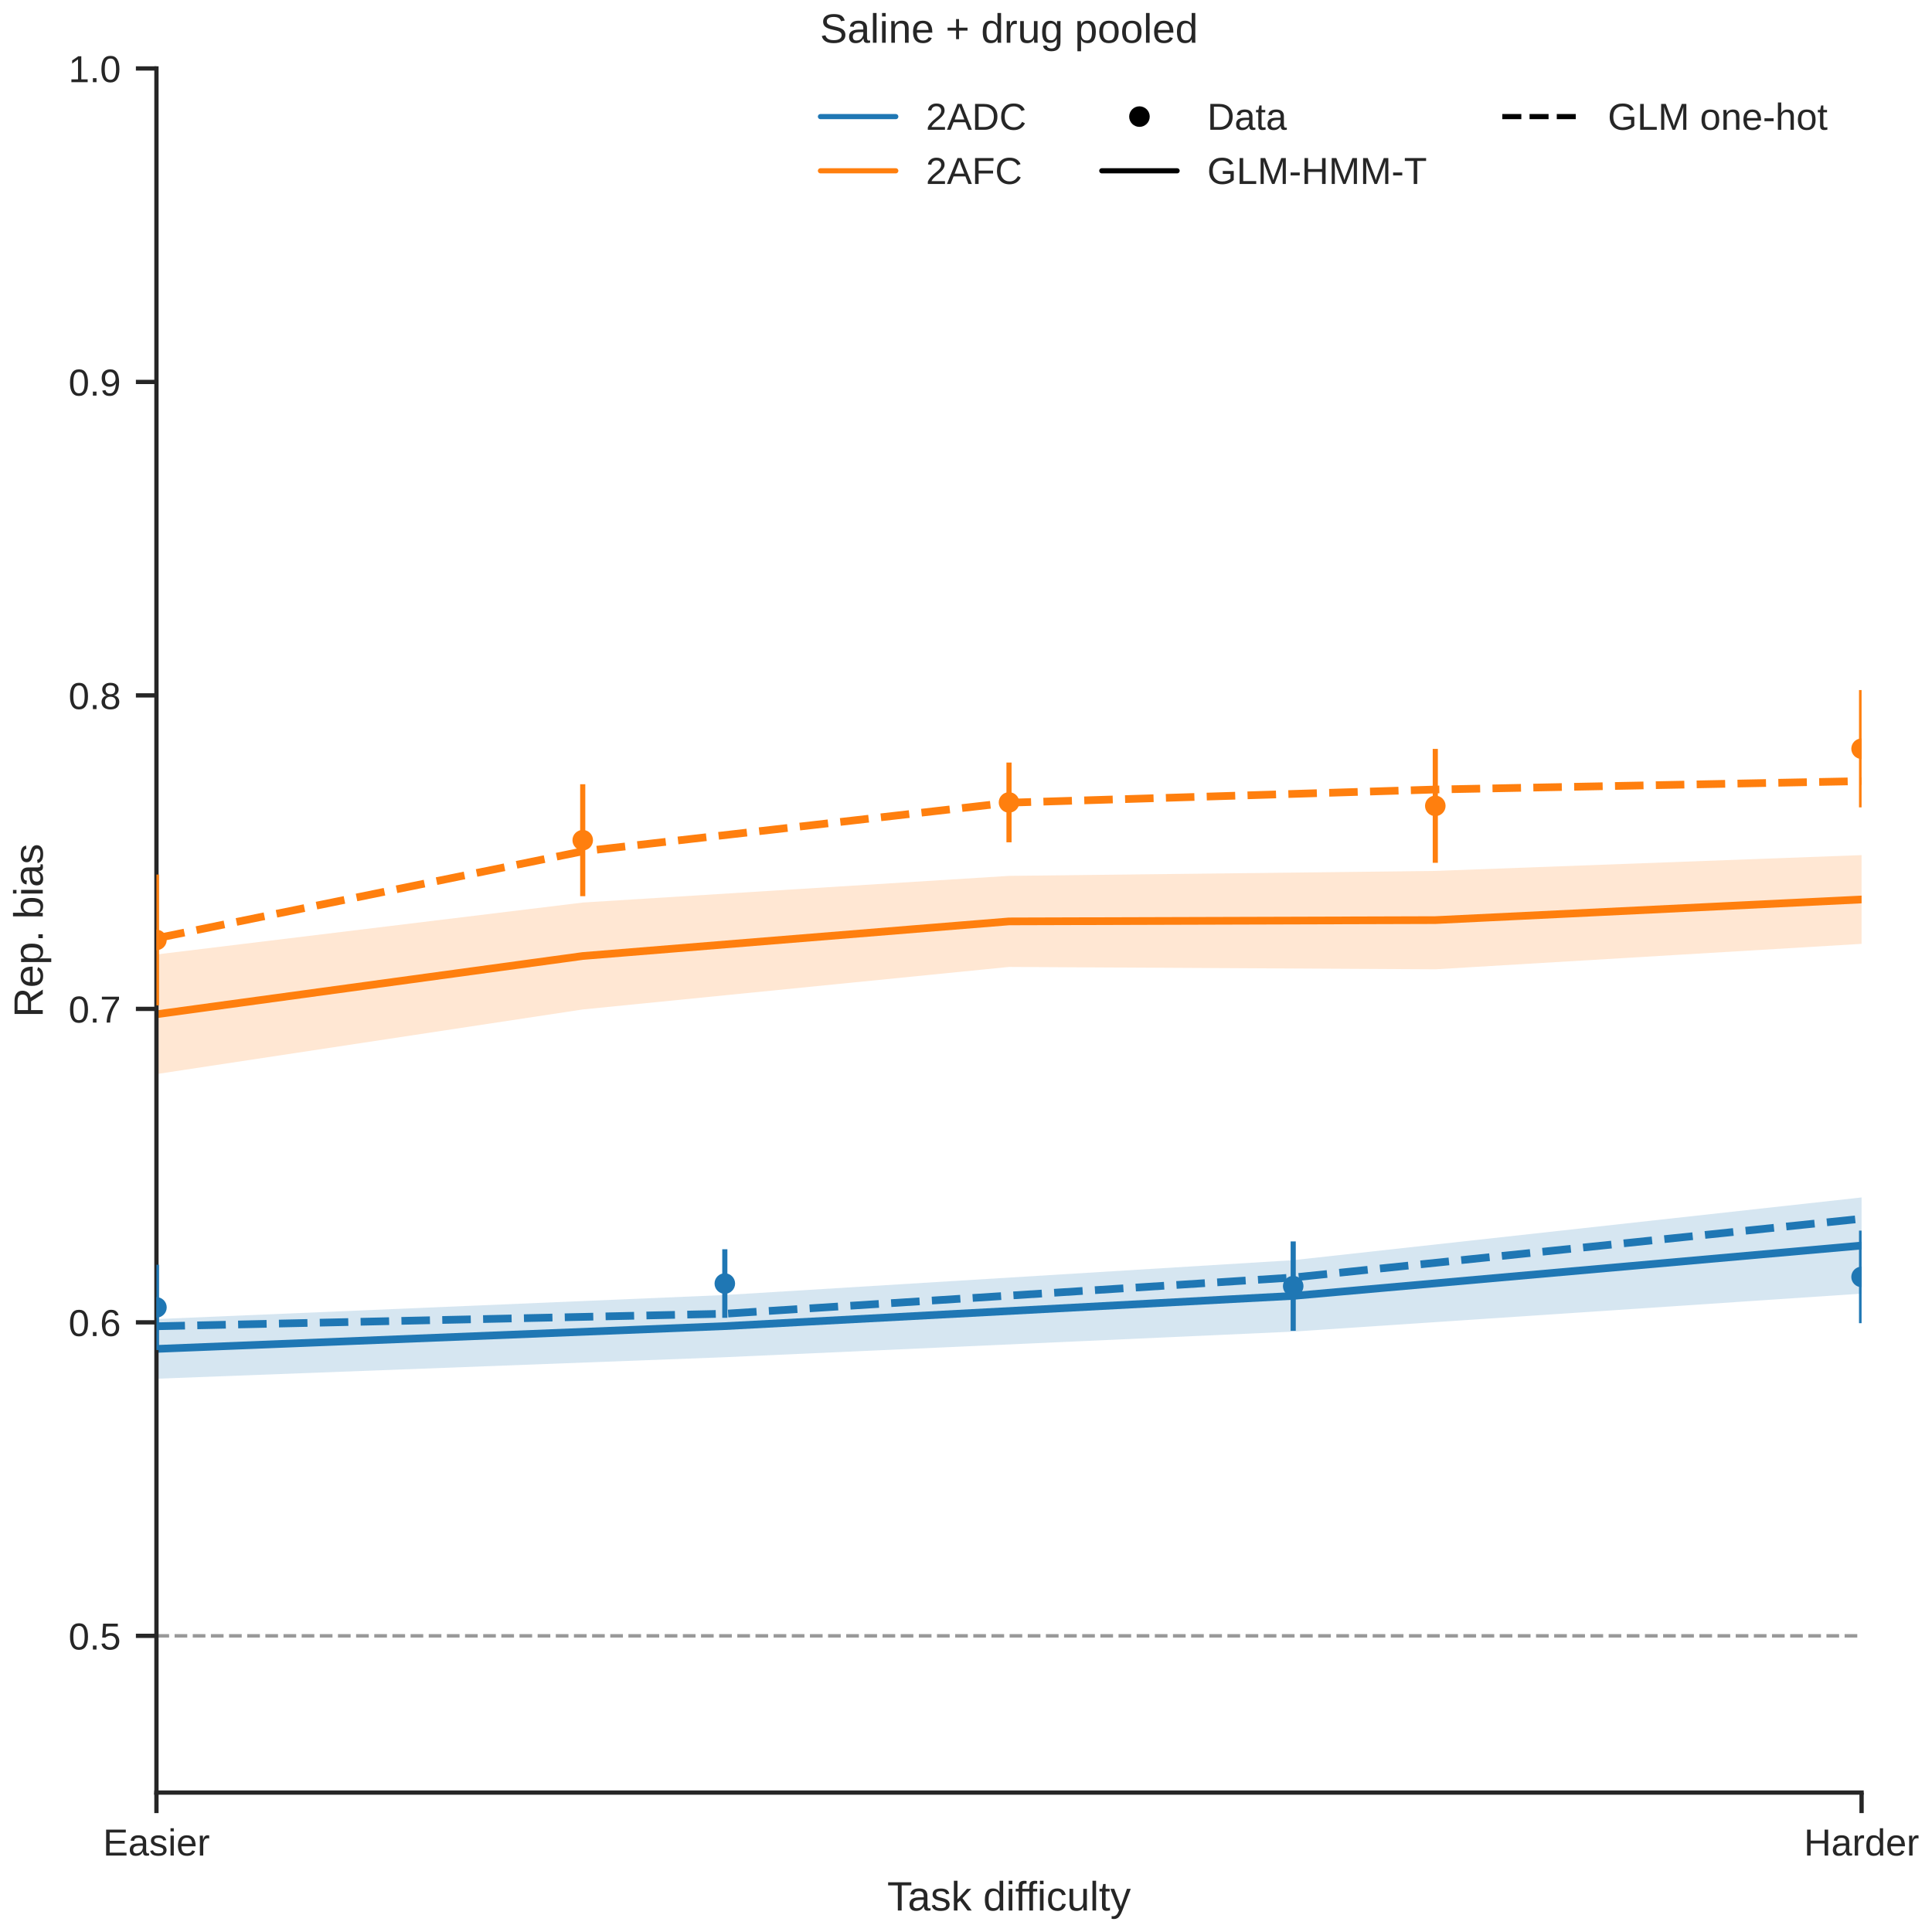
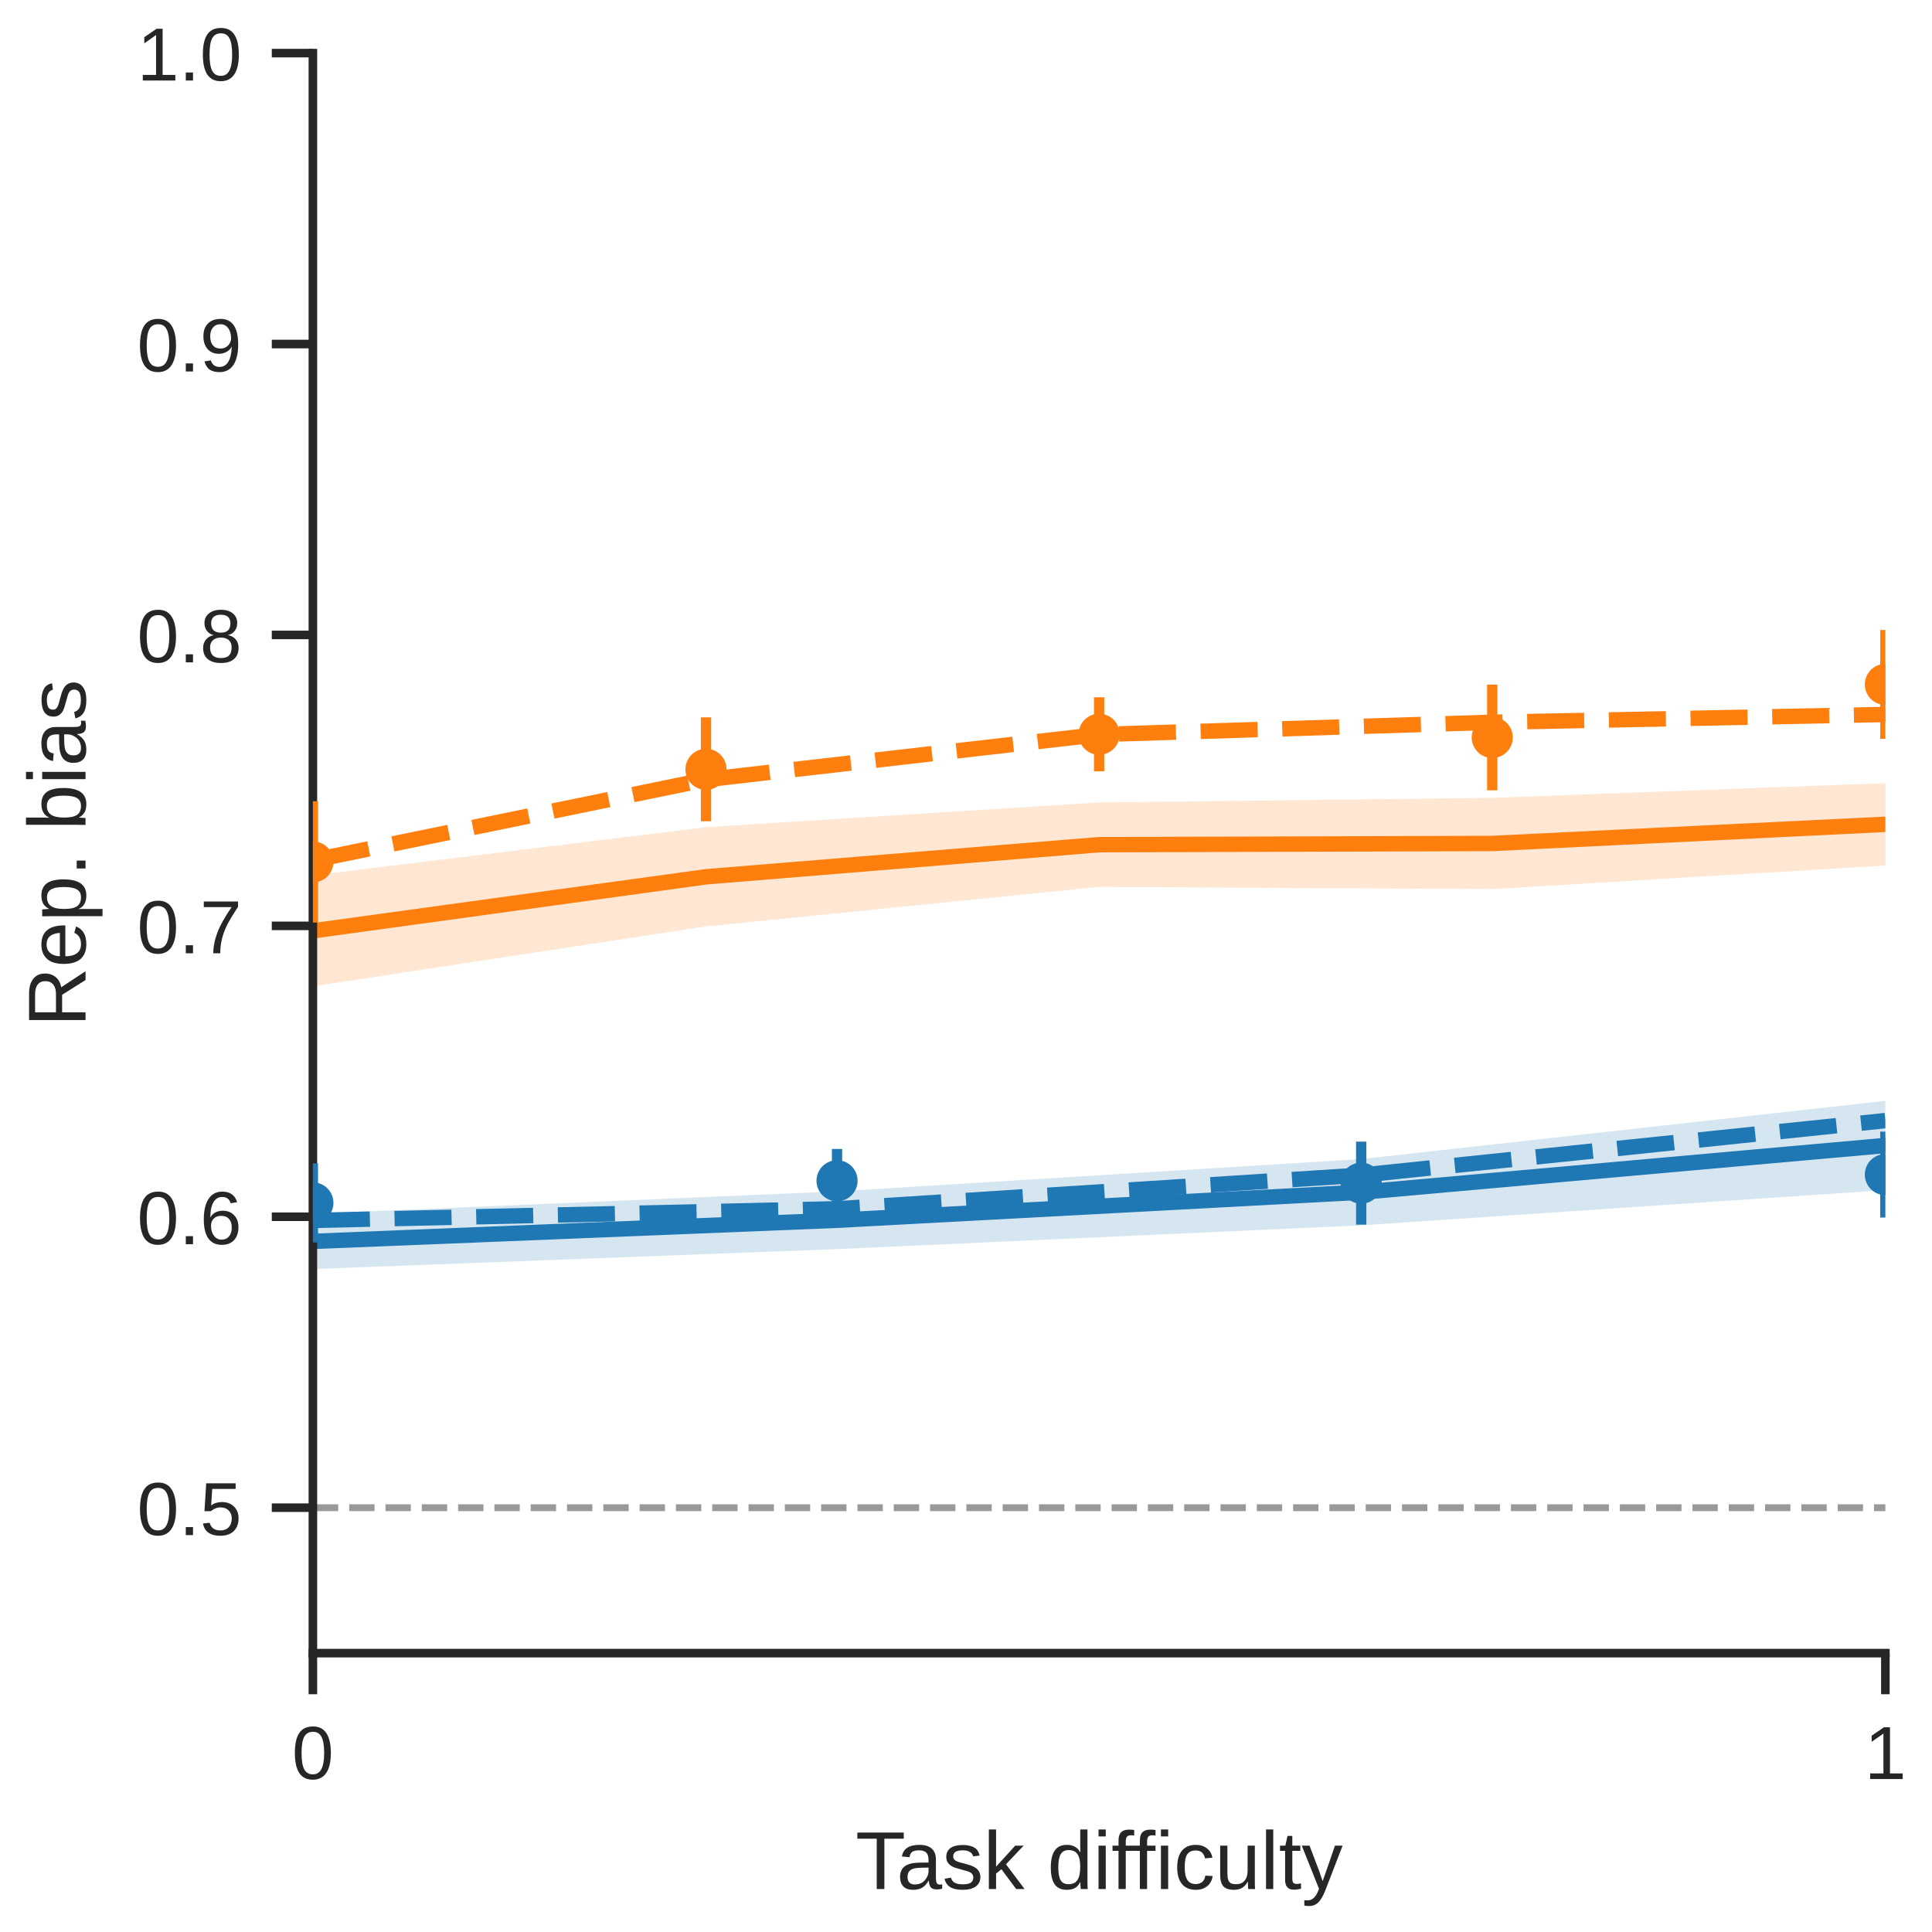
- <svg xmlns="http://www.w3.org/2000/svg" xmlns:xlink="http://www.w3.org/1999/xlink" width="451.276pt" height="451.276pt" viewBox="0 0 451.276 451.276" version="1.1">
+ <svg xmlns="http://www.w3.org/2000/svg" xmlns:xlink="http://www.w3.org/1999/xlink" width="225.638pt" height="225.638pt" viewBox="0 0 225.638 225.638" version="1.1">
  <defs>
    <style type="text/css">*{stroke-linejoin: round; stroke-linecap: butt}</style>
  </defs>
  <g id="figure_1">
    <g id="patch_1">
-       <path d="M 0 451.276  L 451.276 451.276  L 451.276 0  L 0 0  z " style="fill: #ffffff" />
+       <path d="M 0 225.638  L 225.638 225.638  L 225.638 0  L 0 0  z " style="fill: #ffffff" />
    </g>
    <g id="axes_1">
      <g id="patch_2">
-         <path d="M 36.542 418.707  L 434.827 418.707  L 434.827 15.989  L 36.542 15.989  z " style="fill: #ffffff" />
+         <path d="M 36.542 193.069  L 220.191 193.069  L 220.191 6.204  L 36.542 6.204  z " style="fill: #ffffff" />
      </g>
      <g id="matplotlib.axis_1">
        <g id="xtick_1">
          <g id="line2d_1">
            <defs>
-               <path id="md0f5cf8c58" d="M 0 0  L 0 4.8  " style="stroke: #262626" />
+               <path id="m9a7a741b7c" d="M 0 0  L 0 4.8  " style="stroke: #262626" />
            </defs>
            <g>
-               <use xlink:href="#md0f5cf8c58" x="36.542" y="418.707" style="fill: #262626; stroke: #262626" />
+               <use xlink:href="#m9a7a741b7c" x="36.542" y="193.069" style="fill: #262626; stroke: #262626" />
            </g>
          </g>
          <g id="text_1">
-             <text style="font-size: 8.8px; font-family: 'Arial', 'DejaVu Sans', 'Liberation Sans', 'Bitstream Vera Sans', sans-serif; text-anchor: middle; fill: #262626" x="36.542" y="433.414" transform="rotate(-0 36.54162 433.4138)">Easier</text>
+             <text style="font-size: 8.8px; font-family: 'Arial', 'DejaVu Sans', 'Liberation Sans', 'Bitstream Vera Sans', sans-serif; text-anchor: middle; fill: #262626" x="36.542" y="207.776" transform="rotate(-0 36.54162 207.776)">0</text>
          </g>
        </g>
        <g id="xtick_2">
          <g id="line2d_2">
            <g>
-               <use xlink:href="#md0f5cf8c58" x="434.827" y="418.707" style="fill: #262626; stroke: #262626" />
+               <use xlink:href="#m9a7a741b7c" x="220.191" y="193.069" style="fill: #262626; stroke: #262626" />
            </g>
          </g>
          <g id="text_2">
-             <text style="font-size: 8.8px; font-family: 'Arial', 'DejaVu Sans', 'Liberation Sans', 'Bitstream Vera Sans', sans-serif; text-anchor: middle; fill: #262626" x="434.827" y="433.414" transform="rotate(-0 434.8272 433.4138)">Harder</text>
+             <text style="font-size: 8.8px; font-family: 'Arial', 'DejaVu Sans', 'Liberation Sans', 'Bitstream Vera Sans', sans-serif; text-anchor: middle; fill: #262626" x="220.191" y="207.776" transform="rotate(-0 220.1907 207.776)">1</text>
          </g>
        </g>
        <g id="text_3">
-           <text style="font-size: 9.6px; font-family: 'Arial', 'DejaVu Sans', 'Liberation Sans', 'Bitstream Vera Sans', sans-serif; text-anchor: middle; fill: #262626" x="235.684" y="446.255" transform="rotate(-0 235.6844 446.2549)">Task difficulty</text>
+           <text style="font-size: 9.6px; font-family: 'Arial', 'DejaVu Sans', 'Liberation Sans', 'Bitstream Vera Sans', sans-serif; text-anchor: middle; fill: #262626" x="128.366" y="220.617" transform="rotate(-0 128.3662 220.6171)">Task difficulty</text>
        </g>
      </g>
      <g id="matplotlib.axis_2">
        <g id="ytick_1">
          <g id="line2d_3">
            <defs>
-               <path id="m557097e321" d="M 0 0  L -4.8 0  " style="stroke: #262626" />
+               <path id="m868c96f8d0" d="M 0 0  L -4.8 0  " style="stroke: #262626" />
            </defs>
            <g>
-               <use xlink:href="#m557097e321" x="36.542" y="382.096" style="fill: #262626; stroke: #262626" />
+               <use xlink:href="#m868c96f8d0" x="36.542" y="176.082" style="fill: #262626; stroke: #262626" />
            </g>
          </g>
          <g id="text_4">
-             <text style="font-size: 8.8px; font-family: 'Arial', 'DejaVu Sans', 'Liberation Sans', 'Bitstream Vera Sans', sans-serif; text-anchor: end; fill: #262626" x="28.242" y="385.3" transform="rotate(-0 28.24161 385.2998)">0.5</text>
+             <text style="font-size: 8.8px; font-family: 'Arial', 'DejaVu Sans', 'Liberation Sans', 'Bitstream Vera Sans', sans-serif; text-anchor: end; fill: #262626" x="28.242" y="179.285" transform="rotate(-0 28.24161 179.2849)">0.5</text>
          </g>
        </g>
        <g id="ytick_2">
          <g id="line2d_4">
            <g>
-               <use xlink:href="#m557097e321" x="36.542" y="308.875" style="fill: #262626; stroke: #262626" />
+               <use xlink:href="#m868c96f8d0" x="36.542" y="142.106" style="fill: #262626; stroke: #262626" />
            </g>
          </g>
          <g id="text_5">
-             <text style="font-size: 8.8px; font-family: 'Arial', 'DejaVu Sans', 'Liberation Sans', 'Bitstream Vera Sans', sans-serif; text-anchor: end; fill: #262626" x="28.242" y="312.078" transform="rotate(-0 28.24161 312.0784)">0.6</text>
+             <text style="font-size: 8.8px; font-family: 'Arial', 'DejaVu Sans', 'Liberation Sans', 'Bitstream Vera Sans', sans-serif; text-anchor: end; fill: #262626" x="28.242" y="145.309" transform="rotate(-0 28.24161 145.3093)">0.6</text>
          </g>
        </g>
        <g id="ytick_3">
          <g id="line2d_5">
            <g>
-               <use xlink:href="#m557097e321" x="36.542" y="235.654" style="fill: #262626; stroke: #262626" />
+               <use xlink:href="#m868c96f8d0" x="36.542" y="108.13" style="fill: #262626; stroke: #262626" />
            </g>
          </g>
          <g id="text_6">
-             <text style="font-size: 8.8px; font-family: 'Arial', 'DejaVu Sans', 'Liberation Sans', 'Bitstream Vera Sans', sans-serif; text-anchor: end; fill: #262626" x="28.242" y="238.857" transform="rotate(-0 28.24161 238.8569)">0.7</text>
+             <text style="font-size: 8.8px; font-family: 'Arial', 'DejaVu Sans', 'Liberation Sans', 'Bitstream Vera Sans', sans-serif; text-anchor: end; fill: #262626" x="28.242" y="111.334" transform="rotate(-0 28.24161 111.3337)">0.7</text>
          </g>
        </g>
        <g id="ytick_4">
          <g id="line2d_6">
            <g>
-               <use xlink:href="#m557097e321" x="36.542" y="162.432" style="fill: #262626; stroke: #262626" />
+               <use xlink:href="#m868c96f8d0" x="36.542" y="74.155" style="fill: #262626; stroke: #262626" />
            </g>
          </g>
          <g id="text_7">
-             <text style="font-size: 8.8px; font-family: 'Arial', 'DejaVu Sans', 'Liberation Sans', 'Bitstream Vera Sans', sans-serif; text-anchor: end; fill: #262626" x="28.242" y="165.635" transform="rotate(-0 28.24161 165.6355)">0.8</text>
+             <text style="font-size: 8.8px; font-family: 'Arial', 'DejaVu Sans', 'Liberation Sans', 'Bitstream Vera Sans', sans-serif; text-anchor: end; fill: #262626" x="28.242" y="77.358" transform="rotate(-0 28.24161 77.3581)">0.8</text>
          </g>
        </g>
        <g id="ytick_5">
          <g id="line2d_7">
            <g>
-               <use xlink:href="#m557097e321" x="36.542" y="89.211" style="fill: #262626; stroke: #262626" />
+               <use xlink:href="#m868c96f8d0" x="36.542" y="40.179" style="fill: #262626; stroke: #262626" />
            </g>
          </g>
          <g id="text_8">
-             <text style="font-size: 8.8px; font-family: 'Arial', 'DejaVu Sans', 'Liberation Sans', 'Bitstream Vera Sans', sans-serif; text-anchor: end; fill: #262626" x="28.242" y="92.414" transform="rotate(-0 28.24161 92.41406)">0.9</text>
+             <text style="font-size: 8.8px; font-family: 'Arial', 'DejaVu Sans', 'Liberation Sans', 'Bitstream Vera Sans', sans-serif; text-anchor: end; fill: #262626" x="28.242" y="43.382" transform="rotate(-0 28.24161 43.38249)">0.9</text>
          </g>
        </g>
        <g id="ytick_6">
          <g id="line2d_8">
            <g>
-               <use xlink:href="#m557097e321" x="36.542" y="15.989" style="fill: #262626; stroke: #262626" />
+               <use xlink:href="#m868c96f8d0" x="36.542" y="6.204" style="fill: #262626; stroke: #262626" />
            </g>
          </g>
          <g id="text_9">
-             <text style="font-size: 8.8px; font-family: 'Arial', 'DejaVu Sans', 'Liberation Sans', 'Bitstream Vera Sans', sans-serif; text-anchor: end; fill: #262626" x="28.242" y="19.193" transform="rotate(-0 28.24161 19.19262)">1.0</text>
+             <text style="font-size: 8.8px; font-family: 'Arial', 'DejaVu Sans', 'Liberation Sans', 'Bitstream Vera Sans', sans-serif; text-anchor: end; fill: #262626" x="28.242" y="9.407" transform="rotate(-0 28.24161 9.406881)">1.0</text>
          </g>
        </g>
        <g id="text_10">
-           <text style="font-size: 9.6px; font-family: 'Arial', 'DejaVu Sans', 'Liberation Sans', 'Bitstream Vera Sans', sans-serif; text-anchor: middle; fill: #262626" x="9.989" y="217.348" transform="rotate(-90 9.989303 217.3482)">Rep. bias</text>
+           <text style="font-size: 9.6px; font-family: 'Arial', 'DejaVu Sans', 'Liberation Sans', 'Bitstream Vera Sans', sans-serif; text-anchor: middle; fill: #262626" x="9.989" y="99.636" transform="rotate(-90 9.989303 99.63648)">Rep. bias</text>
        </g>
      </g>
      <g id="FillBetweenPolyCollection_1">
        <defs>
-           <path id="ma7dadeaa95" d="M 36.542 -143.166  L 36.542 -129.235  L 169.303 -134.257  L 302.065 -140.239  L 434.827 -149.103  L 434.827 -171.578  L 434.827 -171.578  L 302.065 -156.927  L 169.303 -148.785  L 36.542 -143.166  z " />
-         </defs>
-         <g clip-path="url(#p919e04474c)">
-           <use xlink:href="#ma7dadeaa95" x="0" y="451.276" style="fill: #1f77b4; fill-opacity: 0.18" />
+           <path id="mef7ba3ae46" d="M 36.542 -83.887  L 36.542 -77.423  L 97.758 -79.753  L 158.974 -82.529  L 220.191 -86.642  L 220.191 -97.071  L 220.191 -97.071  L 158.974 -90.272  L 97.758 -86.494  L 36.542 -83.887  z " />
+         </defs>
+         <g clip-path="url(#p59a8dedd25)">
+           <use xlink:href="#mef7ba3ae46" x="0" y="225.638" style="fill: #1f77b4; fill-opacity: 0.18" />
        </g>
      </g>
      <g id="FillBetweenPolyCollection_2">
        <defs>
-           <path id="mbd397c36f3" d="M 36.542 -228.33  L 36.542 -200.393  L 136.113 -215.486  L 235.684 -225.419  L 335.256 -224.865  L 434.827 -230.809  L 434.827 -251.541  L 434.827 -251.541  L 335.256 -247.847  L 235.684 -246.69  L 136.113 -240.458  L 36.542 -228.33  z " />
-         </defs>
-         <g clip-path="url(#p919e04474c)">
-           <use xlink:href="#mbd397c36f3" x="0" y="451.276" style="fill: #ff7f0e; fill-opacity: 0.18" />
+           <path id="mecf9ae57c7" d="M 36.542 -123.404  L 36.542 -110.441  L 82.454 -117.444  L 128.366 -122.053  L 174.278 -121.796  L 220.191 -124.554  L 220.191 -134.174  L 220.191 -134.174  L 174.278 -132.46  L 128.366 -131.923  L 82.454 -129.032  L 36.542 -123.404  z " />
+         </defs>
+         <g clip-path="url(#p59a8dedd25)">
+           <use xlink:href="#mecf9ae57c7" x="0" y="225.638" style="fill: #ff7f0e; fill-opacity: 0.18" />
        </g>
      </g>
      <g id="line2d_9">
-         <path d="M 36.542 315.076  L 169.303 309.755  L 302.065 302.693  L 434.827 290.935  " clip-path="url(#p919e04474c)" style="fill: none; stroke: #1f77b4; stroke-width: 1.8; stroke-linecap: round" />
+         <path d="M 36.542 144.983  L 97.758 142.514  L 158.974 139.237  L 220.191 133.782  " clip-path="url(#p59a8dedd25)" style="fill: none; stroke: #1f77b4; stroke-width: 1.8; stroke-linecap: round" />
      </g>
      <g id="line2d_10">
-         <path d="M 36.542 309.788  L 169.303 306.865  L 302.065 298.4  L 434.827 284.671  " clip-path="url(#p919e04474c)" style="fill: none; stroke-dasharray: 6.66,2.88; stroke-dashoffset: 0; stroke: #1f77b4; stroke-width: 1.8" />
+         <path d="M 36.542 142.53  L 97.758 141.173  L 158.974 137.245  L 220.191 130.875  " clip-path="url(#p59a8dedd25)" style="fill: none; stroke-dasharray: 6.66,2.88; stroke-dashoffset: 0; stroke: #1f77b4; stroke-width: 1.8" />
      </g>
      <g id="line2d_11">
-         <path d="M 36.542 236.914  L 136.113 223.303  L 235.684 215.221  L 335.256 214.919  L 434.827 210.101  " clip-path="url(#p919e04474c)" style="fill: none; stroke: #ff7f0e; stroke-width: 1.8; stroke-linecap: round" />
+         <path d="M 36.542 108.715  L 82.454 102.4  L 128.366 98.65  L 174.278 98.509  L 220.191 96.273  " clip-path="url(#p59a8dedd25)" style="fill: none; stroke: #ff7f0e; stroke-width: 1.8; stroke-linecap: round" />
      </g>
      <g id="line2d_12">
-         <path d="M 36.542 219.159  L 136.113 198.849  L 235.684 187.492  L 335.256 184.415  L 434.827 182.453  " clip-path="url(#p919e04474c)" style="fill: none; stroke-dasharray: 6.66,2.88; stroke-dashoffset: 0; stroke: #ff7f0e; stroke-width: 1.8" />
+         <path d="M 36.542 100.477  L 82.454 91.052  L 128.366 85.783  L 174.278 84.355  L 220.191 83.445  " clip-path="url(#p59a8dedd25)" style="fill: none; stroke-dasharray: 6.66,2.88; stroke-dashoffset: 0; stroke: #ff7f0e; stroke-width: 1.8" />
      </g>
      <g id="line2d_13">
-         <path d="M 36.542 382.096  L 434.827 382.096  " clip-path="url(#p919e04474c)" style="fill: none; stroke-dasharray: 2.96,1.28; stroke-dashoffset: 0; stroke: #999999; stroke-width: 0.8" />
+         <path d="M 36.542 176.082  L 220.191 176.082  " clip-path="url(#p59a8dedd25)" style="fill: none; stroke-dasharray: 2.96,1.28; stroke-dashoffset: 0; stroke: #999999; stroke-width: 0.8" />
      </g>
      <g id="patch_3">
-         <path d="M 36.542 418.707  L 36.542 15.989  " style="fill: none; stroke: #262626; stroke-linejoin: miter; stroke-linecap: square" />
+         <path d="M 36.542 193.069  L 36.542 6.204  " style="fill: none; stroke: #262626; stroke-linejoin: miter; stroke-linecap: square" />
      </g>
      <g id="patch_4">
-         <path d="M 36.542 418.707  L 434.827 418.707  " style="fill: none; stroke: #262626; stroke-linejoin: miter; stroke-linecap: square" />
+         <path d="M 36.542 193.069  L 220.191 193.069  " style="fill: none; stroke: #262626; stroke-linejoin: miter; stroke-linecap: square" />
      </g>
      <g id="LineCollection_1">
-         <path d="M 36.542 315.339  L 36.542 295.423  " clip-path="url(#p919e04474c)" style="fill: none; stroke: #1f77b4; stroke-width: 1.2" />
-         <path d="M 169.303 307.816  L 169.303 291.803  " clip-path="url(#p919e04474c)" style="fill: none; stroke: #1f77b4; stroke-width: 1.2" />
-         <path d="M 302.065 310.856  L 302.065 289.968  " clip-path="url(#p919e04474c)" style="fill: none; stroke: #1f77b4; stroke-width: 1.2" />
-         <path d="M 434.827 309.073  L 434.827 287.45  " clip-path="url(#p919e04474c)" style="fill: none; stroke: #1f77b4; stroke-width: 1.2" />
+         <path d="M 36.542 145.106  L 36.542 135.864  " clip-path="url(#p59a8dedd25)" style="fill: none; stroke: #1f77b4; stroke-width: 1.2" />
+         <path d="M 97.758 141.615  L 97.758 134.184  " clip-path="url(#p59a8dedd25)" style="fill: none; stroke: #1f77b4; stroke-width: 1.2" />
+         <path d="M 158.974 143.025  L 158.974 133.333  " clip-path="url(#p59a8dedd25)" style="fill: none; stroke: #1f77b4; stroke-width: 1.2" />
+         <path d="M 220.191 142.198  L 220.191 132.165  " clip-path="url(#p59a8dedd25)" style="fill: none; stroke: #1f77b4; stroke-width: 1.2" />
      </g>
      <g id="line2d_14">
        <defs>
-           <path id="m0458ad2192" d="M 2 0  L -2 -0  " />
-         </defs>
-         <g clip-path="url(#p919e04474c)">
-           <use xlink:href="#m0458ad2192" x="36.542" y="315.339" style="fill: #1f77b4" />
-           <use xlink:href="#m0458ad2192" x="169.303" y="307.816" style="fill: #1f77b4" />
-           <use xlink:href="#m0458ad2192" x="302.065" y="310.856" style="fill: #1f77b4" />
-           <use xlink:href="#m0458ad2192" x="434.827" y="309.073" style="fill: #1f77b4" />
+           <path id="m23e3ba5d34" d="M 2 0  L -2 -0  " />
+         </defs>
+         <g clip-path="url(#p59a8dedd25)">
+           <use xlink:href="#m23e3ba5d34" x="36.542" y="145.106" style="fill: #1f77b4" />
+           <use xlink:href="#m23e3ba5d34" x="97.758" y="141.615" style="fill: #1f77b4" />
+           <use xlink:href="#m23e3ba5d34" x="158.974" y="143.025" style="fill: #1f77b4" />
+           <use xlink:href="#m23e3ba5d34" x="220.191" y="142.198" style="fill: #1f77b4" />
        </g>
      </g>
      <g id="line2d_15">
-         <g clip-path="url(#p919e04474c)">
-           <use xlink:href="#m0458ad2192" x="36.542" y="295.423" style="fill: #1f77b4" />
-           <use xlink:href="#m0458ad2192" x="169.303" y="291.803" style="fill: #1f77b4" />
-           <use xlink:href="#m0458ad2192" x="302.065" y="289.968" style="fill: #1f77b4" />
-           <use xlink:href="#m0458ad2192" x="434.827" y="287.45" style="fill: #1f77b4" />
+         <g clip-path="url(#p59a8dedd25)">
+           <use xlink:href="#m23e3ba5d34" x="36.542" y="135.864" style="fill: #1f77b4" />
+           <use xlink:href="#m23e3ba5d34" x="97.758" y="134.184" style="fill: #1f77b4" />
+           <use xlink:href="#m23e3ba5d34" x="158.974" y="133.333" style="fill: #1f77b4" />
+           <use xlink:href="#m23e3ba5d34" x="220.191" y="132.165" style="fill: #1f77b4" />
        </g>
      </g>
      <g id="LineCollection_2">
-         <path d="M 36.542 234.83  L 36.542 204.276  " clip-path="url(#p919e04474c)" style="fill: none; stroke: #ff7f0e; stroke-width: 1.2" />
-         <path d="M 136.113 209.332  L 136.113 183.178  " clip-path="url(#p919e04474c)" style="fill: none; stroke: #ff7f0e; stroke-width: 1.2" />
-         <path d="M 235.684 196.75  L 235.684 178.115  " clip-path="url(#p919e04474c)" style="fill: none; stroke: #ff7f0e; stroke-width: 1.2" />
-         <path d="M 335.256 201.539  L 335.256 174.93  " clip-path="url(#p919e04474c)" style="fill: none; stroke: #ff7f0e; stroke-width: 1.2" />
-         <path d="M 434.827 188.588  L 434.827 161.184  " clip-path="url(#p919e04474c)" style="fill: none; stroke: #ff7f0e; stroke-width: 1.2" />
+         <path d="M 36.542 107.748  L 36.542 93.571  " clip-path="url(#p59a8dedd25)" style="fill: none; stroke: #ff7f0e; stroke-width: 1.2" />
+         <path d="M 82.454 95.917  L 82.454 83.781  " clip-path="url(#p59a8dedd25)" style="fill: none; stroke: #ff7f0e; stroke-width: 1.2" />
+         <path d="M 128.366 90.079  L 128.366 81.432  " clip-path="url(#p59a8dedd25)" style="fill: none; stroke: #ff7f0e; stroke-width: 1.2" />
+         <path d="M 174.278 92.301  L 174.278 79.954  " clip-path="url(#p59a8dedd25)" style="fill: none; stroke: #ff7f0e; stroke-width: 1.2" />
+         <path d="M 220.191 86.291  L 220.191 73.576  " clip-path="url(#p59a8dedd25)" style="fill: none; stroke: #ff7f0e; stroke-width: 1.2" />
      </g>
      <g id="line2d_16">
        <defs>
-           <path id="m33687b360e" d="M 2 0  L -2 -0  " />
-         </defs>
-         <g clip-path="url(#p919e04474c)">
-           <use xlink:href="#m33687b360e" x="36.542" y="234.83" style="fill: #ff7f0e" />
-           <use xlink:href="#m33687b360e" x="136.113" y="209.332" style="fill: #ff7f0e" />
-           <use xlink:href="#m33687b360e" x="235.684" y="196.75" style="fill: #ff7f0e" />
-           <use xlink:href="#m33687b360e" x="335.256" y="201.539" style="fill: #ff7f0e" />
-           <use xlink:href="#m33687b360e" x="434.827" y="188.588" style="fill: #ff7f0e" />
+           <path id="m63497a18a8" d="M 2 0  L -2 -0  " />
+         </defs>
+         <g clip-path="url(#p59a8dedd25)">
+           <use xlink:href="#m63497a18a8" x="36.542" y="107.748" style="fill: #ff7f0e" />
+           <use xlink:href="#m63497a18a8" x="82.454" y="95.917" style="fill: #ff7f0e" />
+           <use xlink:href="#m63497a18a8" x="128.366" y="90.079" style="fill: #ff7f0e" />
+           <use xlink:href="#m63497a18a8" x="174.278" y="92.301" style="fill: #ff7f0e" />
+           <use xlink:href="#m63497a18a8" x="220.191" y="86.291" style="fill: #ff7f0e" />
        </g>
      </g>
      <g id="line2d_17">
-         <g clip-path="url(#p919e04474c)">
-           <use xlink:href="#m33687b360e" x="36.542" y="204.276" style="fill: #ff7f0e" />
-           <use xlink:href="#m33687b360e" x="136.113" y="183.178" style="fill: #ff7f0e" />
-           <use xlink:href="#m33687b360e" x="235.684" y="178.115" style="fill: #ff7f0e" />
-           <use xlink:href="#m33687b360e" x="335.256" y="174.93" style="fill: #ff7f0e" />
-           <use xlink:href="#m33687b360e" x="434.827" y="161.184" style="fill: #ff7f0e" />
-         </g>
-       </g>
-       <g id="text_11">
-         <text style="font-size: 9.6px; font-family: 'Arial', 'DejaVu Sans', 'Liberation Sans', 'Bitstream Vera Sans', sans-serif; text-anchor: middle; fill: #262626" x="235.684" y="9.989" transform="rotate(-0 235.6844 9.989303)">Saline + drug pooled</text>
+         <g clip-path="url(#p59a8dedd25)">
+           <use xlink:href="#m63497a18a8" x="36.542" y="93.571" style="fill: #ff7f0e" />
+           <use xlink:href="#m63497a18a8" x="82.454" y="83.781" style="fill: #ff7f0e" />
+           <use xlink:href="#m63497a18a8" x="128.366" y="81.432" style="fill: #ff7f0e" />
+           <use xlink:href="#m63497a18a8" x="174.278" y="79.954" style="fill: #ff7f0e" />
+           <use xlink:href="#m63497a18a8" x="220.191" y="73.576" style="fill: #ff7f0e" />
+         </g>
      </g>
      <g id="line2d_18">
        <defs>
-           <path id="m9420b8d2e5" d="M 0 2.4  C 0.636 2.4 1.247 2.147 1.697 1.697  C 2.147 1.247 2.4 0.636 2.4 0  C 2.4 -0.636 2.147 -1.247 1.697 -1.697  C 1.247 -2.147 0.636 -2.4 0 -2.4  C -0.636 -2.4 -1.247 -2.147 -1.697 -1.697  C -2.147 -1.247 -2.4 -0.636 -2.4 0  C -2.4 0.636 -2.147 1.247 -1.697 1.697  C -1.247 2.147 -0.636 2.4 0 2.4  z " />
-         </defs>
-         <g clip-path="url(#p919e04474c)">
-           <use xlink:href="#m9420b8d2e5" x="36.542" y="305.381" style="fill: #1f77b4" />
-           <use xlink:href="#m9420b8d2e5" x="169.303" y="299.81" style="fill: #1f77b4" />
-           <use xlink:href="#m9420b8d2e5" x="302.065" y="300.412" style="fill: #1f77b4" />
-           <use xlink:href="#m9420b8d2e5" x="434.827" y="298.261" style="fill: #1f77b4" />
+           <path id="m763361c210" d="M 0 2.4  C 0.636 2.4 1.247 2.147 1.697 1.697  C 2.147 1.247 2.4 0.636 2.4 0  C 2.4 -0.636 2.147 -1.247 1.697 -1.697  C 1.247 -2.147 0.636 -2.4 0 -2.4  C -0.636 -2.4 -1.247 -2.147 -1.697 -1.697  C -2.147 -1.247 -2.4 -0.636 -2.4 0  C -2.4 0.636 -2.147 1.247 -1.697 1.697  C -1.247 2.147 -0.636 2.4 0 2.4  z " />
+         </defs>
+         <g clip-path="url(#p59a8dedd25)">
+           <use xlink:href="#m763361c210" x="36.542" y="140.485" style="fill: #1f77b4" />
+           <use xlink:href="#m763361c210" x="97.758" y="137.9" style="fill: #1f77b4" />
+           <use xlink:href="#m763361c210" x="158.974" y="138.179" style="fill: #1f77b4" />
+           <use xlink:href="#m763361c210" x="220.191" y="137.181" style="fill: #1f77b4" />
        </g>
      </g>
      <g id="line2d_19">
        <defs>
-           <path id="m02bf52dc16" d="M 0 2.4  C 0.636 2.4 1.247 2.147 1.697 1.697  C 2.147 1.247 2.4 0.636 2.4 0  C 2.4 -0.636 2.147 -1.247 1.697 -1.697  C 1.247 -2.147 0.636 -2.4 0 -2.4  C -0.636 -2.4 -1.247 -2.147 -1.697 -1.697  C -2.147 -1.247 -2.4 -0.636 -2.4 0  C -2.4 0.636 -2.147 1.247 -1.697 1.697  C -1.247 2.147 -0.636 2.4 0 2.4  z " />
-         </defs>
-         <g clip-path="url(#p919e04474c)">
-           <use xlink:href="#m02bf52dc16" x="36.542" y="219.553" style="fill: #ff7f0e" />
-           <use xlink:href="#m02bf52dc16" x="136.113" y="196.255" style="fill: #ff7f0e" />
-           <use xlink:href="#m02bf52dc16" x="235.684" y="187.432" style="fill: #ff7f0e" />
-           <use xlink:href="#m02bf52dc16" x="335.256" y="188.235" style="fill: #ff7f0e" />
-           <use xlink:href="#m02bf52dc16" x="434.827" y="174.886" style="fill: #ff7f0e" />
-         </g>
-       </g>
-       <g id="legend_1">
-         <g id="line2d_20">
-           <path d="M 191.638 27.236  L 200.438 27.236  L 209.238 27.236  " style="fill: none; stroke: #1f77b4; stroke-width: 1.2; stroke-linecap: round" />
-         </g>
-         <g id="text_12">
-           <text style="font-size: 8.8px; font-family: 'Arial', 'DejaVu Sans', 'Liberation Sans', 'Bitstream Vera Sans', sans-serif; text-anchor: start; fill: #262626" x="216.278" y="30.316" transform="rotate(-0 216.2778 30.31594)">2ADC</text>
-         </g>
-         <g id="line2d_21">
-           <path d="M 191.638 39.895  L 200.438 39.895  L 209.238 39.895  " style="fill: none; stroke: #ff7f0e; stroke-width: 1.2; stroke-linecap: round" />
-         </g>
-         <g id="text_13">
-           <text style="font-size: 8.8px; font-family: 'Arial', 'DejaVu Sans', 'Liberation Sans', 'Bitstream Vera Sans', sans-serif; text-anchor: start; fill: #262626" x="216.278" y="42.975" transform="rotate(-0 216.2778 42.97454)">2AFC</text>
-         </g>
-         <g id="line2d_22">
-           <defs>
-             <path id="m97c56c6726" d="M 0 2.4  C 0.636 2.4 1.247 2.147 1.697 1.697  C 2.147 1.247 2.4 0.636 2.4 0  C 2.4 -0.636 2.147 -1.247 1.697 -1.697  C 1.247 -2.147 0.636 -2.4 0 -2.4  C -0.636 -2.4 -1.247 -2.147 -1.697 -1.697  C -2.147 -1.247 -2.4 -0.636 -2.4 0  C -2.4 0.636 -2.147 1.247 -1.697 1.697  C -1.247 2.147 -0.636 2.4 0 2.4  z " />
-           </defs>
-           <g>
-             <use xlink:href="#m97c56c6726" x="266.152" y="27.236" />
-           </g>
-         </g>
-         <g id="text_14">
-           <text style="font-size: 8.8px; font-family: 'Arial', 'DejaVu Sans', 'Liberation Sans', 'Bitstream Vera Sans', sans-serif; text-anchor: start; fill: #262626" x="281.992" y="30.316" transform="rotate(-0 281.9918 30.31594)">Data</text>
-         </g>
-         <g id="line2d_23">
-           <path d="M 257.352 39.895  L 266.152 39.895  L 274.952 39.895  " style="fill: none; stroke: #000000; stroke-width: 1.2; stroke-linecap: round" />
-         </g>
-         <g id="text_15">
-           <text style="font-size: 8.8px; font-family: 'Arial', 'DejaVu Sans', 'Liberation Sans', 'Bitstream Vera Sans', sans-serif; text-anchor: start; fill: #262626" x="281.992" y="42.975" transform="rotate(-0 281.9918 42.97454)">GLM-HMM-T</text>
-         </g>
-         <g id="line2d_24">
-           <path d="M 350.911 27.236  L 359.711 27.236  L 368.511 27.236  " style="fill: none; stroke-dasharray: 4.44,1.92; stroke-dashoffset: 0; stroke: #000000; stroke-width: 1.2" />
-         </g>
-         <g id="text_16">
-           <text style="font-size: 8.8px; font-family: 'Arial', 'DejaVu Sans', 'Liberation Sans', 'Bitstream Vera Sans', sans-serif; text-anchor: start; fill: #262626" x="375.551" y="30.316" transform="rotate(-0 375.5509 30.31594)">GLM one-hot</text>
+           <path id="m6c22c6bfb0" d="M 0 2.4  C 0.636 2.4 1.247 2.147 1.697 1.697  C 2.147 1.247 2.4 0.636 2.4 0  C 2.4 -0.636 2.147 -1.247 1.697 -1.697  C 1.247 -2.147 0.636 -2.4 0 -2.4  C -0.636 -2.4 -1.247 -2.147 -1.697 -1.697  C -2.147 -1.247 -2.4 -0.636 -2.4 0  C -2.4 0.636 -2.147 1.247 -1.697 1.697  C -1.247 2.147 -0.636 2.4 0 2.4  z " />
+         </defs>
+         <g clip-path="url(#p59a8dedd25)">
+           <use xlink:href="#m6c22c6bfb0" x="36.542" y="100.66" style="fill: #ff7f0e" />
+           <use xlink:href="#m6c22c6bfb0" x="82.454" y="89.849" style="fill: #ff7f0e" />
+           <use xlink:href="#m6c22c6bfb0" x="128.366" y="85.755" style="fill: #ff7f0e" />
+           <use xlink:href="#m6c22c6bfb0" x="174.278" y="86.128" style="fill: #ff7f0e" />
+           <use xlink:href="#m6c22c6bfb0" x="220.191" y="79.933" style="fill: #ff7f0e" />
        </g>
      </g>
    </g>
  </g>
  <defs>
-     <clipPath id="p919e04474c">
-       <rect x="36.542" y="15.989" width="398.286" height="402.718" />
+     <clipPath id="p59a8dedd25">
+       <rect x="36.542" y="6.204" width="183.649" height="186.866" />
    </clipPath>
  </defs>
</svg>
